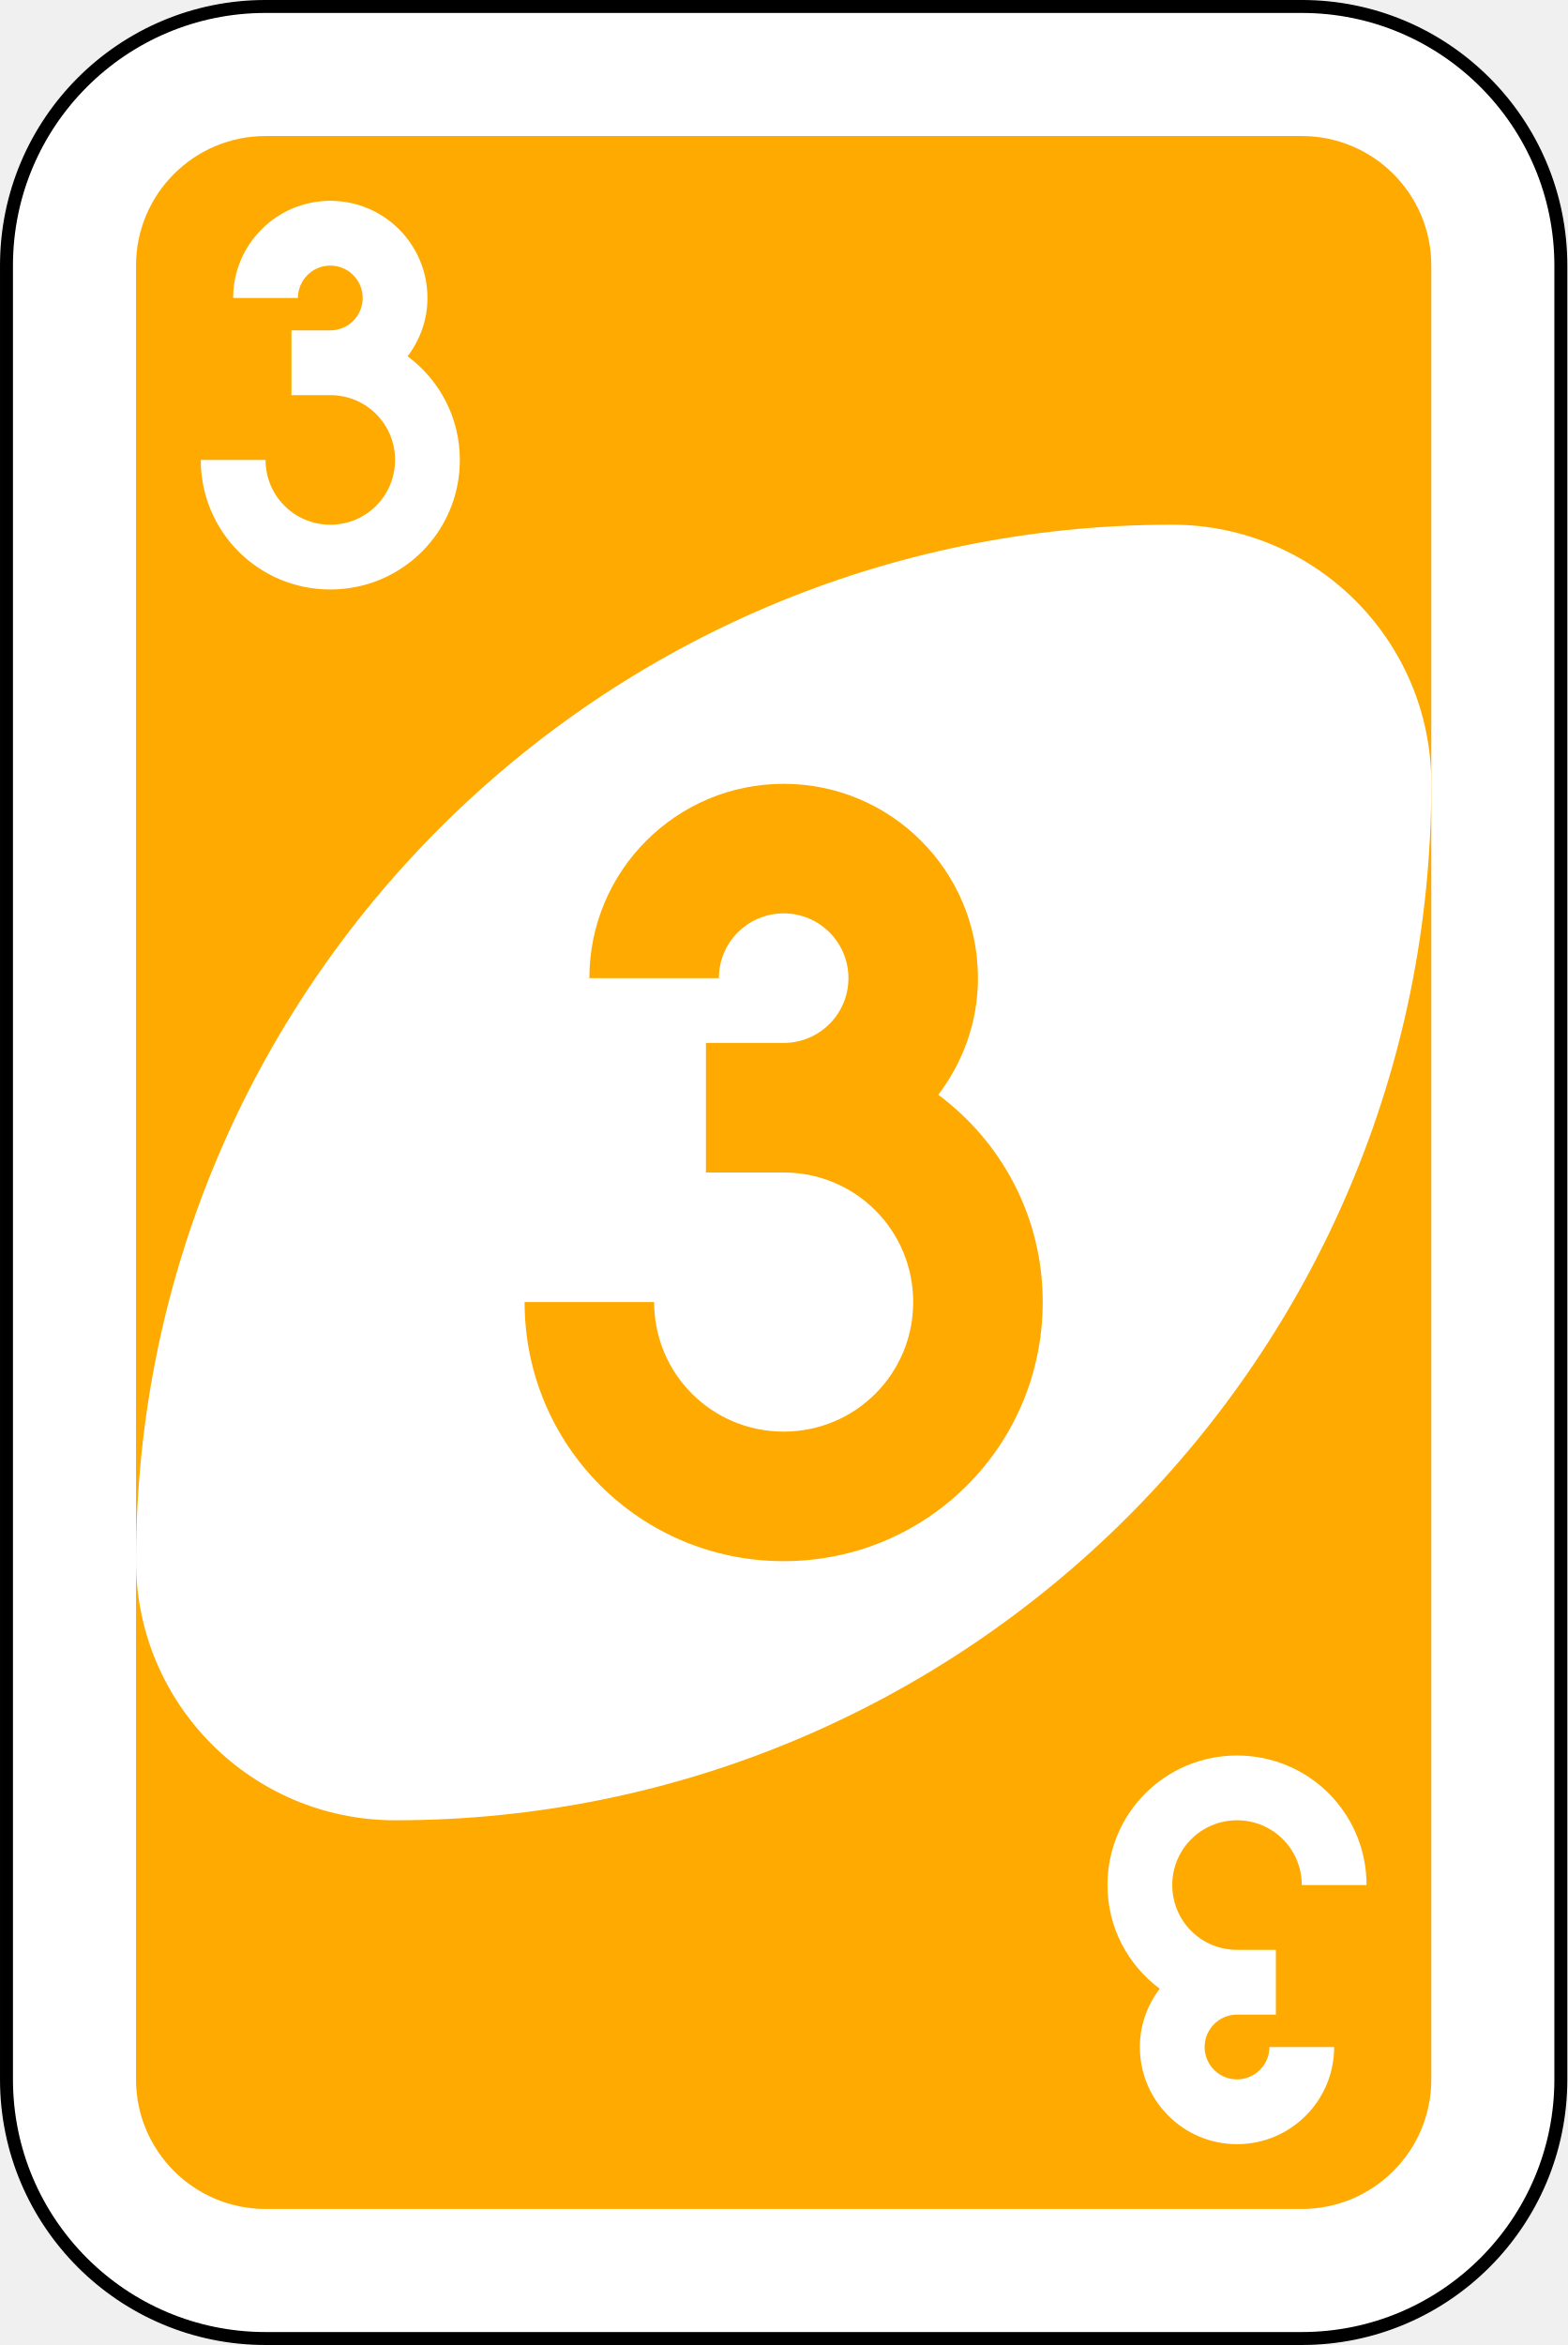
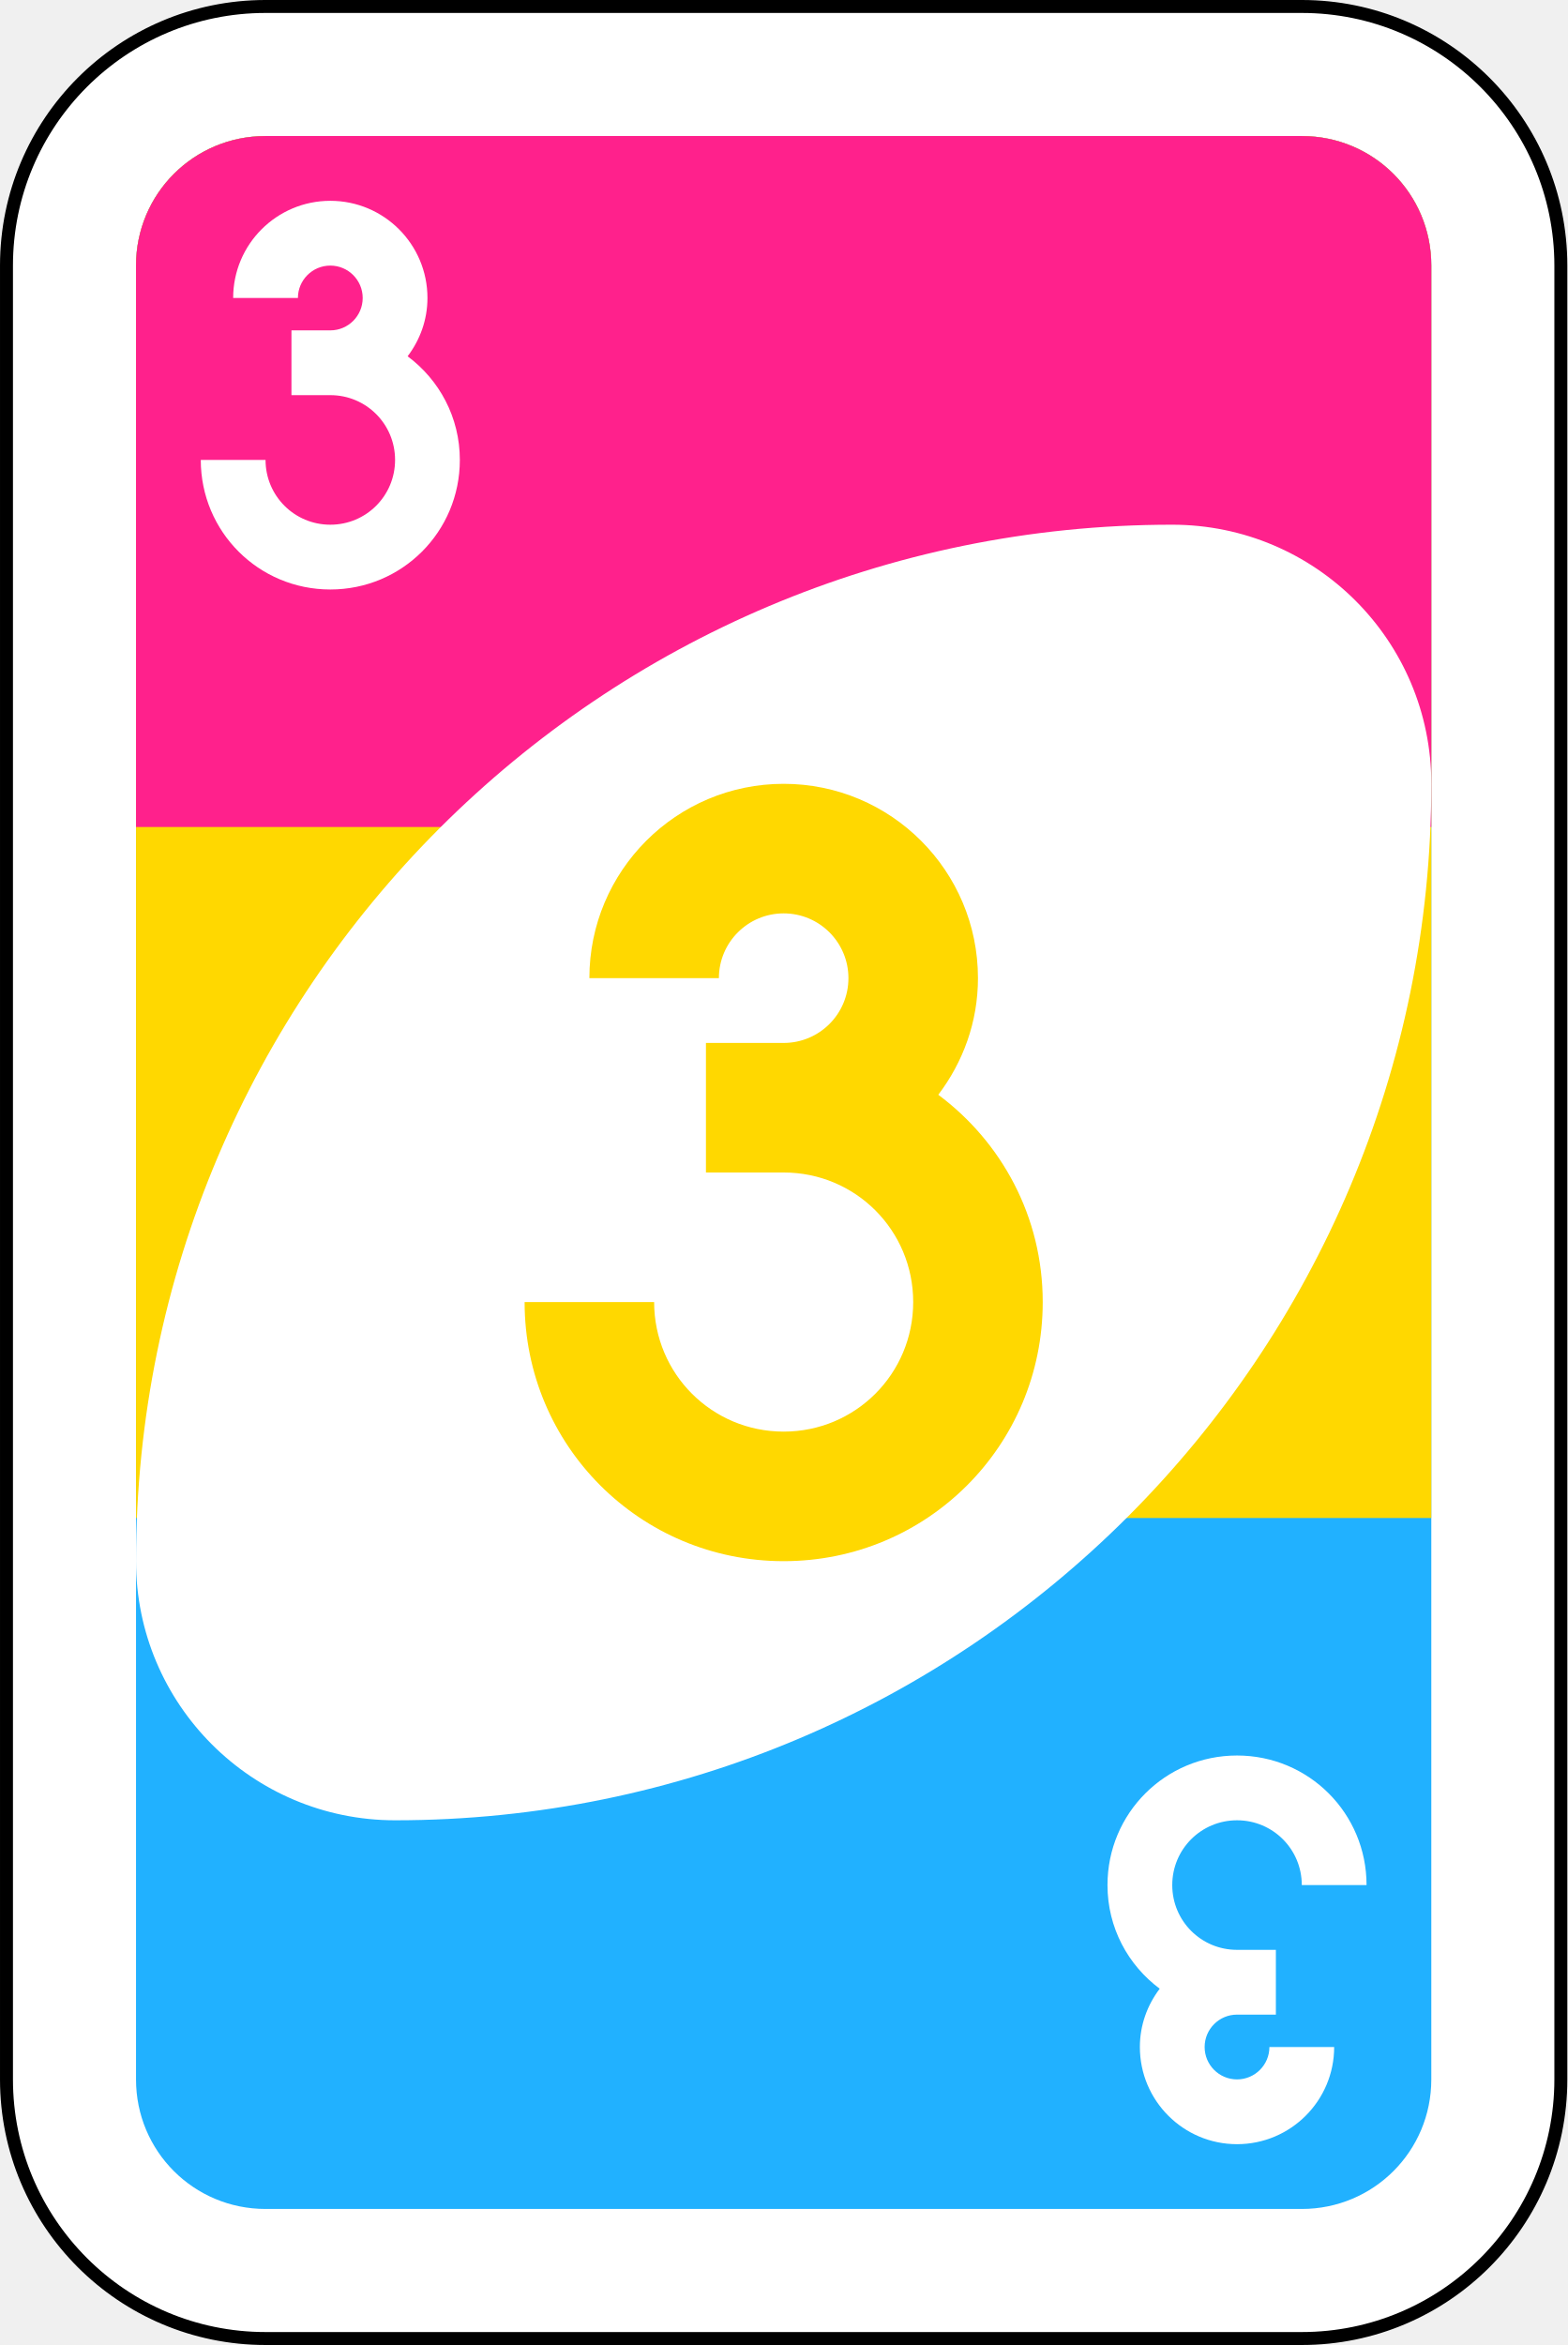
<svg xmlns="http://www.w3.org/2000/svg" width="68.298mm" height="102.164mm" viewBox="0 0 242 362" id="svg6717" version="1.1">
  <defs id="defs6719" />
  <g id="layer1" transform="translate(-236.1428,-337.0765)">
-     <g id="g6579-6" transform="matrix(4,0,0,4,-482.8572,-991.3724)">
-       <rect style="fill:#ffffff;fill-opacity:1;fill-rule:evenodd;stroke:#000000;stroke-width:0.5;stroke-miterlimit:4;stroke-dasharray:none" id="rect2987-8-5-4" y="332.362" x="180" ry="10" rx="10" height="90" width="60" />
-       <rect style="fill:#ffaa00;fill-opacity:1;fill-rule:evenodd;stroke:none" id="rect3757-26-33-82" y="337.362" x="185" ry="5" rx="5" height="80" width="50" />
-       <path style="fill:#ffffff;fill-opacity:1;fill-rule:evenodd;stroke:none" id="path3773-0-4-8-4-60-3-1" d="m 225,352.362 c -22.091,0 -40,17.909 -40,40 0,5.523 4.477,10 10,10 22.091,0 40,-17.909 40,-40 0,-5.523 -4.477,-10 -10,-10 z" />
-       <path style="fill:#ffaa00;fill-opacity:1;stroke:none" id="rect3163-52-9-8-1-1-2-7-3-6-4-6-1-8-7-0-1-6" d="m 210,362.362 c -4.142,0 -7.5,3.358 -7.5,7.5 l 5,0 c 0,-1.381 1.119,-2.5 2.5,-2.5 1.381,0 2.5,1.119 2.5,2.5 0,1.381 -1.119,2.5 -2.5,2.5 l -3,0 0,5 3,0 c 2.77,0 5,2.23 5,5 0,2.77 -2.23,5 -5,5 -2.77,0 -5,-2.23 -5,-5 l -5,0 c 0,5.54 4.46,10 10,10 5.54,0 10,-4.46 10,-10 0,-3.294 -1.588,-6.18 -4.031,-8 0.952,-1.257 1.531,-2.801 1.531,-4.5 0,-4.142 -3.358,-7.5 -7.5,-7.5 z" />
-       <path style="fill:#ffffff;fill-opacity:1;stroke:none" id="rect3163-52-9-8-1-1-2-7-3-6-4-6-1-8-7-0-6-2-8" d="m 192.5,339.862 c -2.071,0 -3.75,1.679 -3.75,3.75 l 2.5,0 c 0,-0.69 0.56,-1.25 1.25,-1.25 0.69,0 1.25,0.56 1.25,1.25 0,0.69 -0.56,1.25 -1.25,1.25 l -1.5,0 0,2.5 1.5,0 c 1.385,0 2.5,1.115 2.5,2.5 0,1.385 -1.115,2.5 -2.5,2.5 -1.385,0 -2.5,-1.115 -2.5,-2.5 l -2.5,0 c 0,2.77 2.23,5 5,5 2.77,0 5,-2.23 5,-5 0,-1.647 -0.794,-3.09 -2.016,-4 0.476,-0.629 0.766,-1.401 0.766,-2.25 0,-2.071 -1.679,-3.75 -3.75,-3.75 z" />
-       <path style="fill:#ffffff;fill-opacity:1;stroke:none" id="rect3163-52-9-8-1-1-2-7-3-6-4-6-1-8-7-0-6-2-6-3" d="m 227.5,414.862 c 2.071,0 3.75,-1.679 3.75,-3.75 l -2.5,0 c 0,0.69 -0.56,1.25 -1.25,1.25 -0.69,0 -1.25,-0.56 -1.25,-1.25 0,-0.69 0.56,-1.25 1.25,-1.25 l 1.5,0 0,-2.5 -1.5,0 c -1.385,0 -2.5,-1.115 -2.5,-2.5 0,-1.385 1.115,-2.5 2.5,-2.5 1.385,0 2.5,1.115 2.5,2.5 l 2.5,0 c 0,-2.77 -2.23,-5 -5,-5 -2.77,0 -5,2.23 -5,5 0,1.647 0.794,3.09 2.016,4 -0.476,0.629 -0.766,1.401 -0.766,2.25 0,2.071 1.679,3.75 3.75,3.75 z" />
+     <g id="layer1-0" transform="translate(6.3510742e-5,7.4501953e-5)">
+       <rect style="fill:#ffffff;fill-opacity:1;fill-rule:evenodd;stroke:#000000;stroke-width:2;stroke-miterlimit:4;stroke-dasharray:none" id="rect2987-8-5-81-7-4-9-0" y="338.076" x="237.143" ry="40" rx="40" height="360" width="240" />
+       <g id="g915" transform="matrix(0.2499996,0,0,0.666666,257.1428,358.0764)">
+         <path id="path898" style="fill:#21b1ff;fill-opacity:1;stroke-width:0.435" d="m 43.732,22.4 c -11.819,0 -21.332,9.513 -21.332,21.332 V 342.4 c 0,11.819 9.513,21.332 21.332,21.332 H 214.4 c 11.819,0 21.332,-9.513 21.332,-21.332 V 43.732 c 0,-11.819 -9.513,-21.332 -21.332,-21.332 z" transform="matrix(3.750006,0,0,1.406251,-83.99993,-31.49993)" />
+         <path id="path900" style="fill:#ffd800;fill-opacity:1;stroke-width:0.435" d="m 43.732,22.4 c -11.819,0 -21.332,9.513 -21.332,21.332 V 249.955 H 235.732 V 43.732 c 0,-11.819 -9.513,-21.332 -21.332,-21.332 z" transform="matrix(3.750006,0,0,1.406251,-83.99993,-31.49993)" />
+         <path id="path902" style="fill:#ff218c;fill-opacity:1;stroke-width:0.435" d="m 43.732,22.4 c -11.819,0 -21.332,9.513 -21.332,21.332 V 136.178 H 235.732 V 43.732 c 0,-11.819 -9.513,-21.332 -21.332,-21.332 z" transform="matrix(3.750006,0,0,1.406251,-83.99993,-31.49993)" />
+       </g>
+       <path style="fill:#ffffff;fill-opacity:1;fill-rule:evenodd;stroke:none;stroke-width:4" id="path3773-0-4-8-4-60-3-86-29-8-8-8" d="m 417.143,418.076 c -88.366,0 -160,71.634 -160,160 0,22.091 17.909,40 40,40 88.366,0 160,-71.634 160,-160 0,-22.091 -17.909,-40 -40,-40 z" />
    </g>
+     <path style="fill:#ffd800;fill-opacity:1;stroke:none;stroke-width:4" id="rect3163-52-9-8-1-1-2-7-3-6-4-6-1-8-7-0-1-6" d="m 357.143,458.076 c -16.569,0 -30,13.431 -30,30 h 20 c 0,-5.523 4.477,-10 10,-10 5.523,0 10,4.477 10,10 0,5.523 -4.477,10 -10,10 h -12 v 20 h 12 c 11.08,0 20,8.92 20,20 0,11.08 -8.92,20 -20,20 -11.08,0 -20,-8.92 -20,-20 h -20 c 0,22.16 17.84,40 40,40 22.16,0 40,-17.84 40,-40 0,-13.176 -6.353,-24.72 -16.125,-32 3.808,-5.03 6.125,-11.205 6.125,-18 0,-16.569 -13.431,-30 -30,-30 z" />
+     <path style="fill:#ffffff;fill-opacity:1;stroke:none;stroke-width:4" id="rect3163-52-9-8-1-1-2-7-3-6-4-6-1-8-7-0-6-2-8" d="m 287.143,368.076 c -8.284,0 -15,6.716 -15,15 h 10 c 0,-2.761 2.239,-5 5,-5 2.761,0 5,2.239 5,5 0,2.761 -2.239,5 -5,5 h -6 v 10 h 6 c 5.54,0 10,4.46 10,10 0,5.54 -4.46,10 -10,10 -5.54,0 -10,-4.46 -10,-10 h -10 c 0,11.08 8.92,20 20,20 11.08,0 20,-8.92 20,-20 0,-6.588 -3.177,-12.36 -8.063,-16 1.904,-2.515 3.063,-5.603 3.063,-9 0,-8.284 -6.716,-15 -15,-15 z" />
+     <path style="fill:#ffffff;fill-opacity:1;stroke:none;stroke-width:4" id="rect3163-52-9-8-1-1-2-7-3-6-4-6-1-8-7-0-6-2-6-3" d="m 427.143,668.076 c 8.284,0 15,-6.716 15,-15 h -10 c 0,2.761 -2.239,5 -5,5 -2.761,0 -5,-2.239 -5,-5 0,-2.761 2.239,-5 5,-5 h 6 v -10 h -6 c -5.54,0 -10,-4.46 -10,-10 0,-5.54 4.46,-10 10,-10 5.54,0 10,4.46 10,10 h 10 c 0,-11.08 -8.92,-20 -20,-20 -11.08,0 -20,8.92 -20,20 0,6.588 3.177,12.36 8.063,16 -1.904,2.515 -3.063,5.603 -3.063,9 0,8.284 6.716,15 15,15 z" />
  </g>
</svg>
